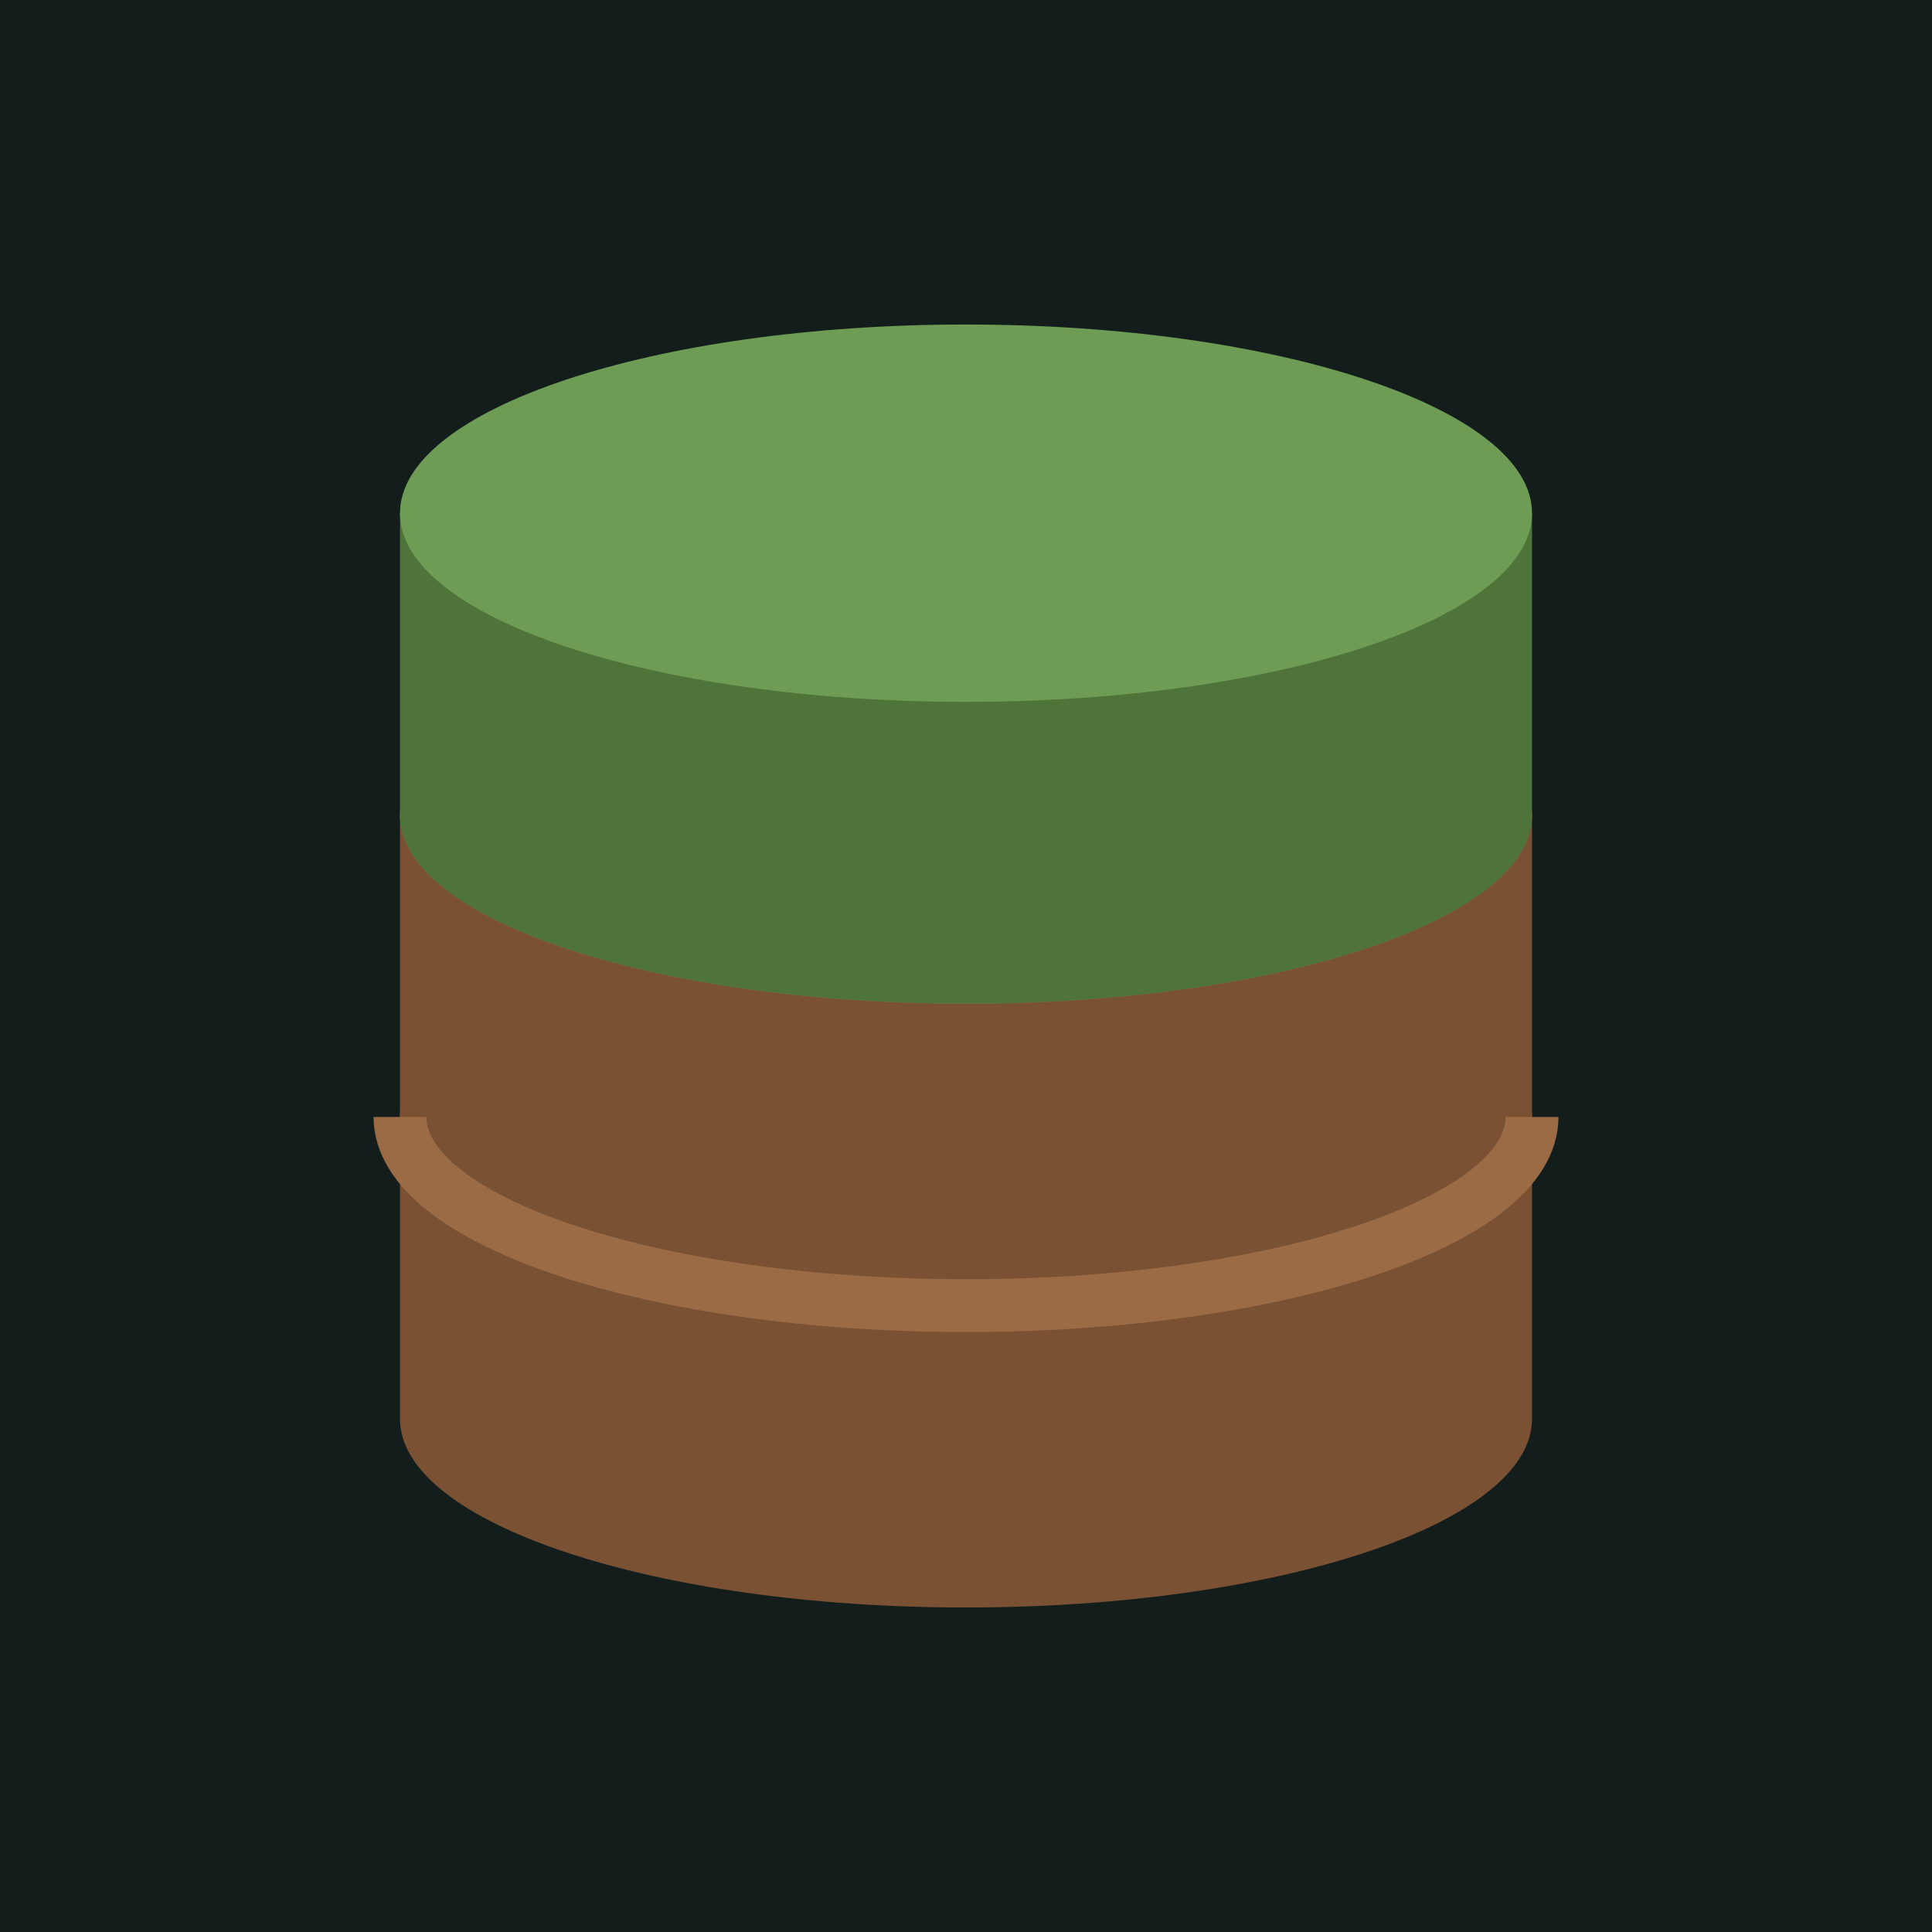
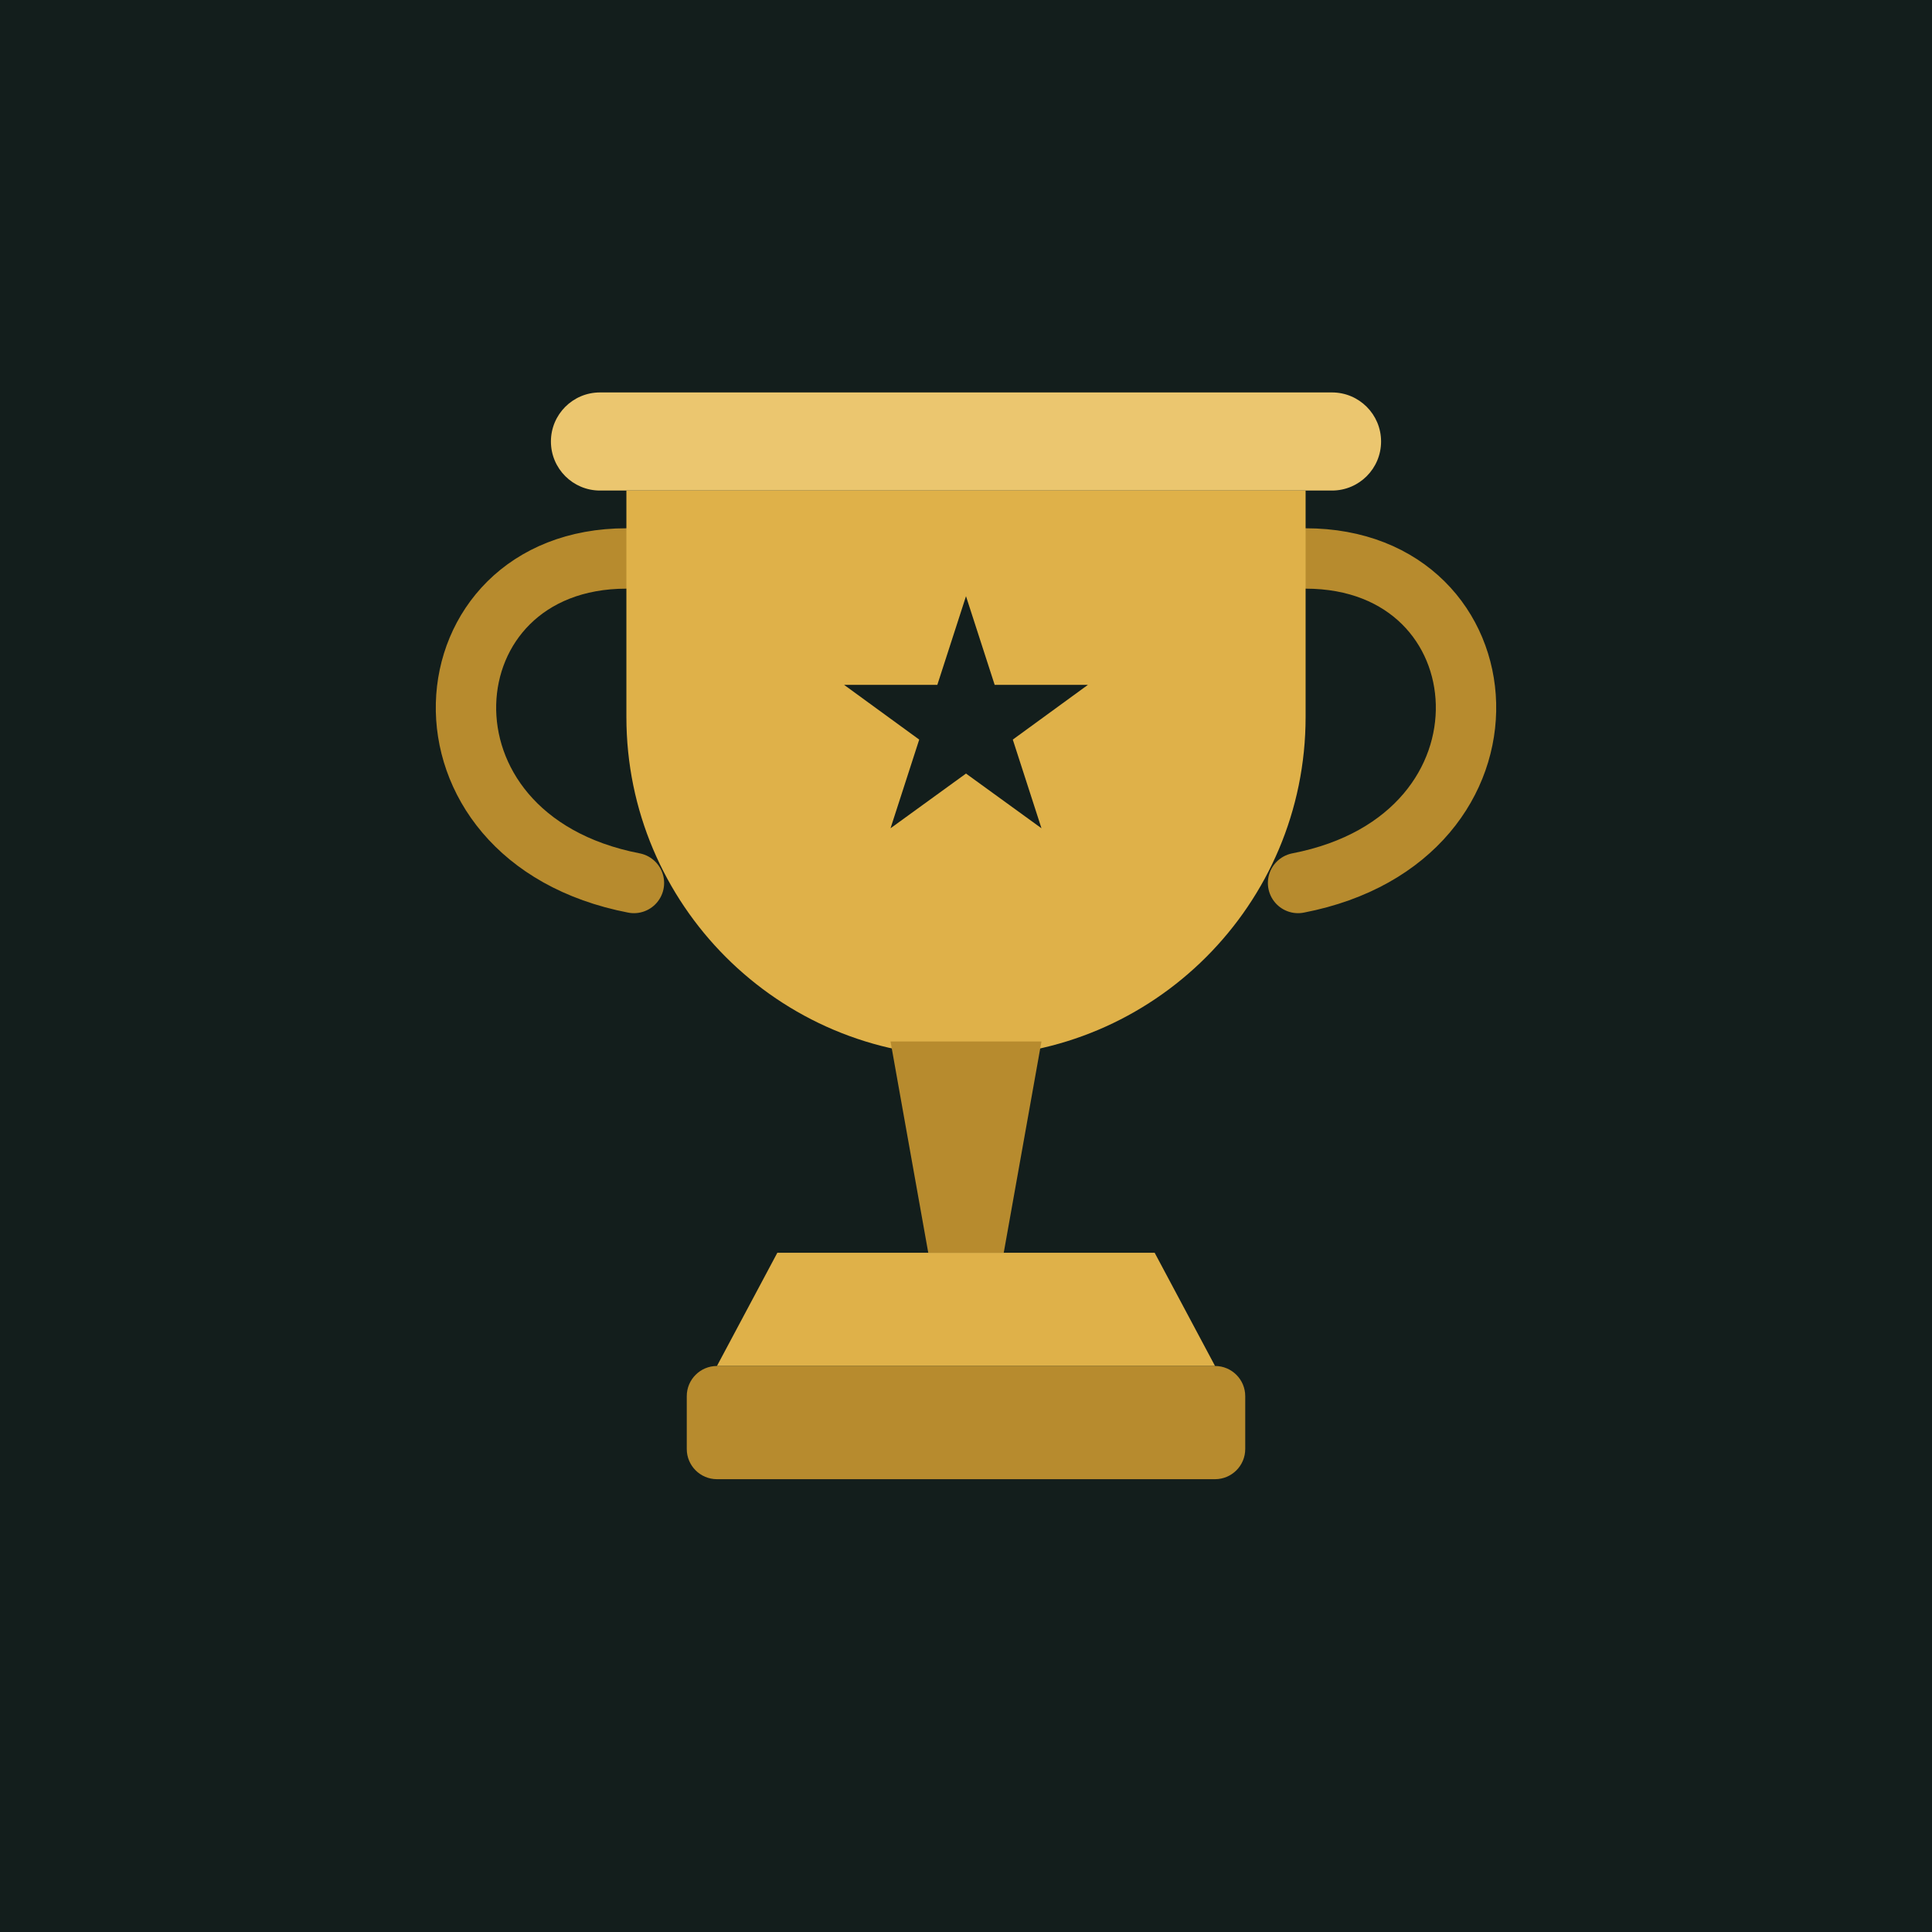
<svg xmlns="http://www.w3.org/2000/svg" viewBox="0 0 512 512">
  <rect width="512" height="512" fill="#131E1C" />
-   <g transform="translate(86,-4) scale(10)">
-     <path d="M2,30 L2,38 A15,5 0 0 0 32,38 L32,30 Z" fill="#7A5133" />
-     <ellipse cx="17" cy="30" rx="15" ry="5" fill="#9A6B45" />
-     <path d="M2,22 L2,30 A15,5 0 0 0 32,30 L32,22 Z" fill="#7A5133" />
-     <ellipse cx="17" cy="22" rx="15" ry="5" fill="#9A6B45" />
-     <path d="M2,14 L2,22 A15,5 0 0 0 32,22 L32,14 Z" fill="#4F7439" />
-     <ellipse cx="17" cy="14" rx="15" ry="5" fill="#6E9C55" />
-     <path d="M2,30 A15,5 0 0 0 32,30" fill="none" stroke="#9A6B45" stroke-width="1.4" />
+   <g>
+     <path d="M166,148 C112,148 106,222 168,234" fill="none" stroke="#B78B2E" stroke-width="16" stroke-linecap="round" />
+     <path d="M346,148 C400,148 406,222 344,234" fill="none" stroke="#B78B2E" stroke-width="16" stroke-linecap="round" />
+     <rect x="146" y="104" width="220" height="26" rx="13" fill="#EBC66F" />
+     <path d="M166,130 L346,130 L346,190 A90,90 0 0 1 166,190 Z" fill="#DFB149" />
+     <polygon points="256,158 263.6,181.5 288.3,181.5 268.4,196 276,219.5 256,205 236,219.5 243.6,196 223.7,181.5 248.4,181.5" fill="#131E1C" />
+     <path d="M236,276 L276,276 L266,332 L246,332 Z" fill="#B78B2E" />
+     <path d="M206,332 L306,332 L322,362 L190,362 Z" fill="#DFB149" />
+     <rect x="182" y="362" width="148" height="30" rx="8" fill="#B78B2E" />
  </g>
</svg>
